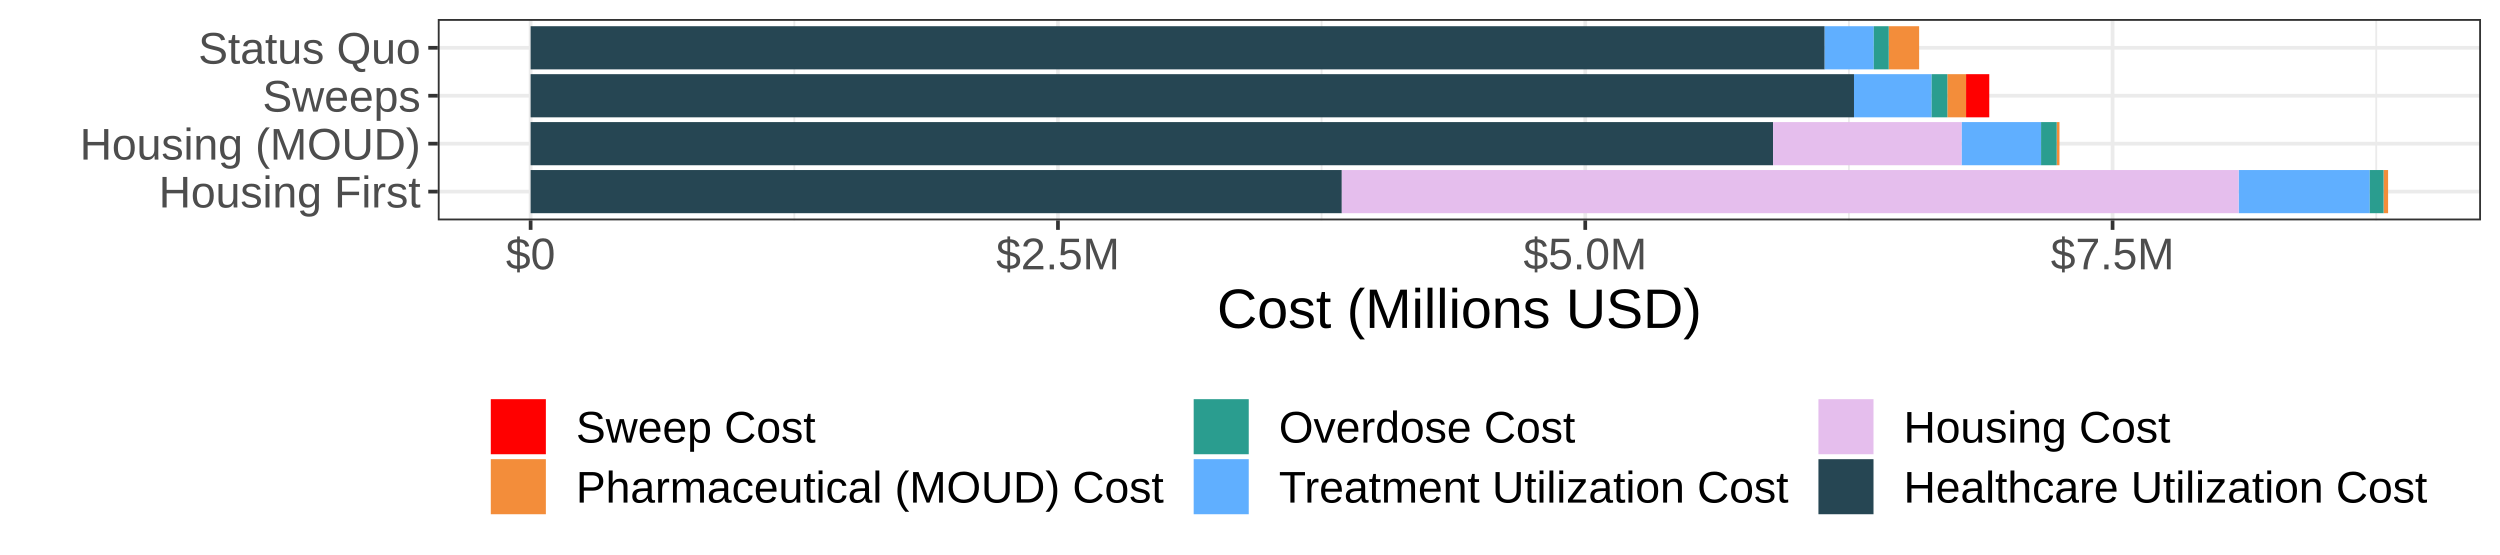
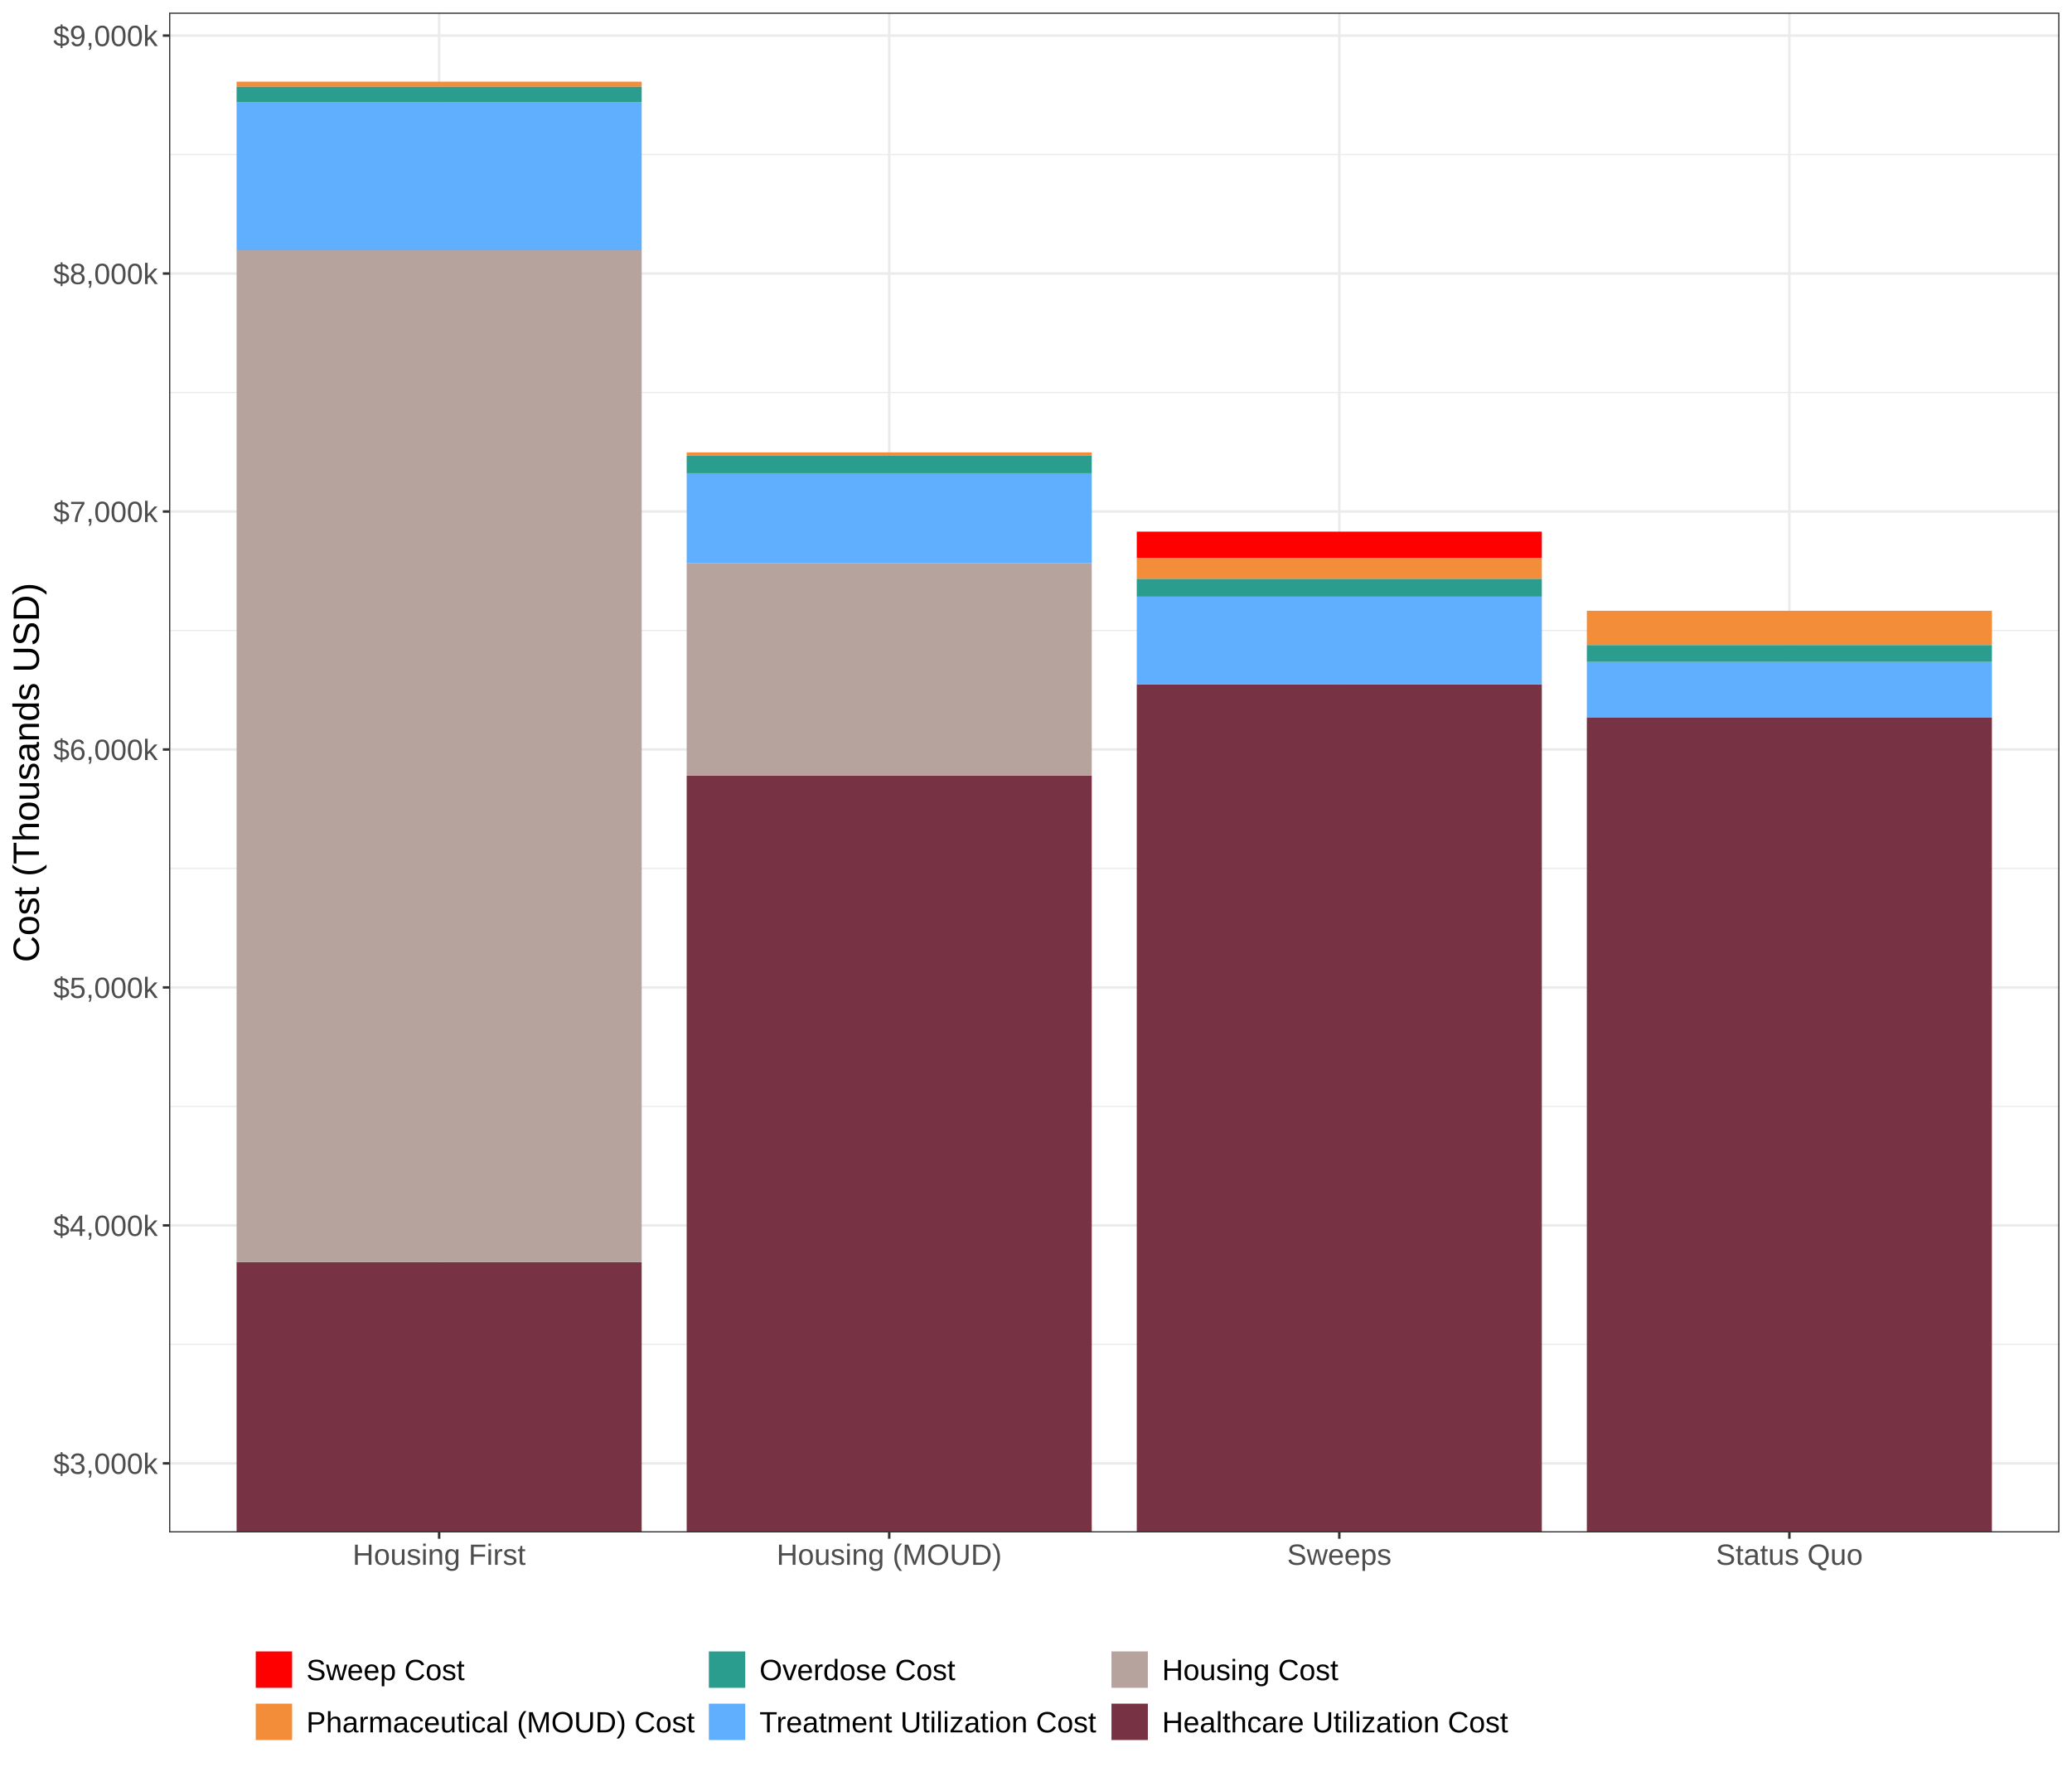
- <svg xmlns="http://www.w3.org/2000/svg" class="svglite" width="720.00pt" height="159.77pt" viewBox="0 0 720.00 159.77">
+ <svg xmlns="http://www.w3.org/2000/svg" class="svglite" width="903.00pt" height="770.00pt" viewBox="0 0 903.00 770.00">
  <defs>
    <style type="text/css">
    .svglite line, .svglite polyline, .svglite polygon, .svglite path, .svglite rect, .svglite circle {
      fill: none;
      stroke: #000000;
      stroke-linecap: round;
      stroke-linejoin: round;
      stroke-miterlimit: 10.00;
    }
    .svglite text {
      white-space: pre;
    }
  </style>
  </defs>
  <rect width="100%" height="100%" style="stroke: none; fill: #FFFFFF;" />
  <defs>
-     <clipPath id="cpMC4wMHw3MjAuMDB8MC4wMHwxNTkuNzc=">
-       <rect x="0.00" y="0.00" width="720.00" height="159.77" />
+     <clipPath id="cpMC4wMHw5MDMuMDB8MC4wMHw3NzAuMDA=">
+       <rect x="0.00" y="0.00" width="903.00" height="770.00" />
    </clipPath>
  </defs>
-   <g clip-path="url(#cpMC4wMHw3MjAuMDB8MC4wMHwxNTkuNzc=)">
-     <rect x="0.00" y="-0" width="720.00" height="159.77" style="stroke-width: 1.07; stroke: #FFFFFF; fill: #FFFFFF;" />
+   <g clip-path="url(#cpMC4wMHw5MDMuMDB8MC4wMHw3NzAuMDA=)">
+     <rect x="0.00" y="0.00" width="903.00" height="770.00" style="stroke-width: 1.07; stroke: #FFFFFF; fill: #FFFFFF;" />
  </g>
  <defs>
-     <clipPath id="cpMTI2LjA4fDcxNC41Mnw1LjQ4fDYzLjQ3">
-       <rect x="126.08" y="5.48" width="588.45" height="57.99" />
+     <clipPath id="cpNzMuNjl8ODk3LjUyfDUuNDh8NjY3Ljg2">
+       <rect x="73.69" y="5.48" width="823.83" height="662.38" />
    </clipPath>
  </defs>
-   <g clip-path="url(#cpMTI2LjA4fDcxNC41Mnw1LjQ4fDYzLjQ3)">
-     <rect x="126.08" y="5.48" width="588.45" height="57.99" style="stroke-width: 1.07; stroke: none; fill: #FFFFFF;" />
-     <polyline points="228.76,63.47 228.76,5.48 " style="stroke-width: 0.53; stroke: #EBEBEB; stroke-linecap: butt;" />
-     <polyline points="380.62,63.47 380.62,5.48 " style="stroke-width: 0.53; stroke: #EBEBEB; stroke-linecap: butt;" />
-     <polyline points="532.49,63.47 532.49,5.48 " style="stroke-width: 0.53; stroke: #EBEBEB; stroke-linecap: butt;" />
-     <polyline points="684.35,63.47 684.35,5.48 " style="stroke-width: 0.53; stroke: #EBEBEB; stroke-linecap: butt;" />
-     <polyline points="126.08,55.18 714.52,55.18 " style="stroke-width: 1.07; stroke: #EBEBEB; stroke-linecap: butt;" />
-     <polyline points="126.08,41.38 714.52,41.38 " style="stroke-width: 1.07; stroke: #EBEBEB; stroke-linecap: butt;" />
-     <polyline points="126.08,27.57 714.52,27.57 " style="stroke-width: 1.07; stroke: #EBEBEB; stroke-linecap: butt;" />
-     <polyline points="126.08,13.76 714.52,13.76 " style="stroke-width: 1.07; stroke: #EBEBEB; stroke-linecap: butt;" />
-     <polyline points="152.82,63.47 152.82,5.48 " style="stroke-width: 1.07; stroke: #EBEBEB; stroke-linecap: butt;" />
-     <polyline points="304.69,63.47 304.69,5.48 " style="stroke-width: 1.07; stroke: #EBEBEB; stroke-linecap: butt;" />
-     <polyline points="456.55,63.47 456.55,5.48 " style="stroke-width: 1.07; stroke: #EBEBEB; stroke-linecap: butt;" />
-     <polyline points="608.42,63.47 608.42,5.48 " style="stroke-width: 1.07; stroke: #EBEBEB; stroke-linecap: butt;" />
-     <rect x="152.82" y="48.97" width="233.62" height="12.43" style="stroke-width: 1.07; stroke: none; stroke-linecap: butt; stroke-linejoin: miter; fill: #264653;" />
-     <rect x="686.46" y="48.97" width="1.31" height="12.43" style="stroke-width: 1.07; stroke: none; stroke-linecap: butt; stroke-linejoin: miter; fill: #F38D3A;" />
-     <rect x="644.72" y="48.97" width="37.77" height="12.43" style="stroke-width: 1.07; stroke: none; stroke-linecap: butt; stroke-linejoin: miter; fill: #60AFFF;" />
-     <rect x="682.49" y="48.97" width="3.97" height="12.43" style="stroke-width: 1.07; stroke: none; stroke-linecap: butt; stroke-linejoin: miter; fill: #2A9D8F;" />
-     <rect x="687.77" y="48.97" width="0.00" height="12.43" style="stroke-width: 1.07; stroke: none; stroke-linecap: butt; stroke-linejoin: miter; fill: #FF0000;" />
-     <rect x="386.44" y="48.97" width="258.28" height="12.43" style="stroke-width: 1.07; stroke: none; stroke-linecap: butt; stroke-linejoin: miter; fill: #E5BEED;" />
-     <rect x="152.82" y="35.16" width="357.81" height="12.43" style="stroke-width: 1.07; stroke: none; stroke-linecap: butt; stroke-linejoin: miter; fill: #264653;" />
-     <rect x="592.33" y="35.16" width="0.80" height="12.43" style="stroke-width: 1.07; stroke: none; stroke-linecap: butt; stroke-linejoin: miter; fill: #F38D3A;" />
-     <rect x="564.92" y="35.16" width="22.91" height="12.43" style="stroke-width: 1.07; stroke: none; stroke-linecap: butt; stroke-linejoin: miter; fill: #60AFFF;" />
-     <rect x="587.83" y="35.16" width="4.50" height="12.43" style="stroke-width: 1.07; stroke: none; stroke-linecap: butt; stroke-linejoin: miter; fill: #2A9D8F;" />
-     <rect x="593.13" y="35.16" width="0.00" height="12.43" style="stroke-width: 1.07; stroke: none; stroke-linecap: butt; stroke-linejoin: miter; fill: #FF0000;" />
-     <rect x="510.64" y="35.16" width="54.29" height="12.43" style="stroke-width: 1.07; stroke: none; stroke-linecap: butt; stroke-linejoin: miter; fill: #E5BEED;" />
-     <rect x="152.82" y="21.36" width="381.13" height="12.43" style="stroke-width: 1.07; stroke: none; stroke-linecap: butt; stroke-linejoin: miter; fill: #264653;" />
-     <rect x="560.83" y="21.36" width="5.40" height="12.43" style="stroke-width: 1.07; stroke: none; stroke-linecap: butt; stroke-linejoin: miter; fill: #F38D3A;" />
-     <rect x="533.95" y="21.36" width="22.36" height="12.43" style="stroke-width: 1.07; stroke: none; stroke-linecap: butt; stroke-linejoin: miter; fill: #60AFFF;" />
-     <rect x="556.31" y="21.36" width="4.52" height="12.43" style="stroke-width: 1.07; stroke: none; stroke-linecap: butt; stroke-linejoin: miter; fill: #2A9D8F;" />
-     <rect x="566.23" y="21.36" width="6.68" height="12.43" style="stroke-width: 1.07; stroke: none; stroke-linecap: butt; stroke-linejoin: miter; fill: #FF0000;" />
-     <rect x="533.95" y="21.36" width="0.00" height="12.43" style="stroke-width: 1.07; stroke: none; stroke-linecap: butt; stroke-linejoin: miter; fill: #E5BEED;" />
-     <rect x="152.82" y="7.55" width="372.69" height="12.43" style="stroke-width: 1.07; stroke: none; stroke-linecap: butt; stroke-linejoin: miter; fill: #264653;" />
-     <rect x="543.95" y="7.55" width="8.76" height="12.43" style="stroke-width: 1.07; stroke: none; stroke-linecap: butt; stroke-linejoin: miter; fill: #F38D3A;" />
-     <rect x="525.51" y="7.55" width="14.14" height="12.43" style="stroke-width: 1.07; stroke: none; stroke-linecap: butt; stroke-linejoin: miter; fill: #60AFFF;" />
-     <rect x="539.65" y="7.55" width="4.30" height="12.43" style="stroke-width: 1.07; stroke: none; stroke-linecap: butt; stroke-linejoin: miter; fill: #2A9D8F;" />
-     <rect x="552.71" y="7.55" width="0.00" height="12.43" style="stroke-width: 1.07; stroke: none; stroke-linecap: butt; stroke-linejoin: miter; fill: #FF0000;" />
-     <rect x="525.51" y="7.55" width="0.00" height="12.43" style="stroke-width: 1.07; stroke: none; stroke-linecap: butt; stroke-linejoin: miter; fill: #E5BEED;" />
-     <rect x="126.08" y="5.48" width="588.45" height="57.99" style="stroke-width: 1.07; stroke: #333333;" />
+   <g clip-path="url(#cpNzMuNjl8ODk3LjUyfDUuNDh8NjY3Ljg2)">
+     <rect x="73.69" y="5.48" width="823.83" height="662.38" style="stroke-width: 1.07; stroke: none; fill: #FFFFFF;" />
+     <polyline points="73.69,585.90 897.52,585.90 " style="stroke-width: 0.53; stroke: #EBEBEB; stroke-linecap: butt;" />
+     <polyline points="73.69,482.19 897.52,482.19 " style="stroke-width: 0.53; stroke: #EBEBEB; stroke-linecap: butt;" />
+     <polyline points="73.69,378.48 897.52,378.48 " style="stroke-width: 0.53; stroke: #EBEBEB; stroke-linecap: butt;" />
+     <polyline points="73.69,274.77 897.52,274.77 " style="stroke-width: 0.53; stroke: #EBEBEB; stroke-linecap: butt;" />
+     <polyline points="73.69,171.06 897.52,171.06 " style="stroke-width: 0.53; stroke: #EBEBEB; stroke-linecap: butt;" />
+     <polyline points="73.69,67.35 897.52,67.35 " style="stroke-width: 0.53; stroke: #EBEBEB; stroke-linecap: butt;" />
+     <polyline points="73.69,637.75 897.52,637.75 " style="stroke-width: 1.07; stroke: #EBEBEB; stroke-linecap: butt;" />
+     <polyline points="73.69,534.05 897.52,534.05 " style="stroke-width: 1.07; stroke: #EBEBEB; stroke-linecap: butt;" />
+     <polyline points="73.69,430.34 897.52,430.34 " style="stroke-width: 1.07; stroke: #EBEBEB; stroke-linecap: butt;" />
+     <polyline points="73.69,326.63 897.52,326.63 " style="stroke-width: 1.07; stroke: #EBEBEB; stroke-linecap: butt;" />
+     <polyline points="73.69,222.92 897.52,222.92 " style="stroke-width: 1.07; stroke: #EBEBEB; stroke-linecap: butt;" />
+     <polyline points="73.69,119.21 897.52,119.21 " style="stroke-width: 1.07; stroke: #EBEBEB; stroke-linecap: butt;" />
+     <polyline points="73.69,15.50 897.52,15.50 " style="stroke-width: 1.07; stroke: #EBEBEB; stroke-linecap: butt;" />
+     <polyline points="191.38,667.86 191.38,5.48 " style="stroke-width: 1.07; stroke: #EBEBEB; stroke-linecap: butt;" />
+     <polyline points="387.53,667.86 387.53,5.48 " style="stroke-width: 1.07; stroke: #EBEBEB; stroke-linecap: butt;" />
+     <polyline points="583.68,667.86 583.68,5.48 " style="stroke-width: 1.07; stroke: #EBEBEB; stroke-linecap: butt;" />
+     <polyline points="779.83,667.86 779.83,5.48 " style="stroke-width: 1.07; stroke: #EBEBEB; stroke-linecap: butt;" />
+     <rect x="103.11" y="550.03" width="176.54" height="398.85" style="stroke-width: 1.07; stroke: none; stroke-linecap: butt; stroke-linejoin: miter; fill: #773344;" />
+     <rect x="103.11" y="35.59" width="176.54" height="2.24" style="stroke-width: 1.07; stroke: none; stroke-linecap: butt; stroke-linejoin: miter; fill: #F38D3A;" />
+     <rect x="103.11" y="44.61" width="176.54" height="64.48" style="stroke-width: 1.07; stroke: none; stroke-linecap: butt; stroke-linejoin: miter; fill: #60AFFF;" />
+     <rect x="103.11" y="37.83" width="176.54" height="6.78" style="stroke-width: 1.07; stroke: none; stroke-linecap: butt; stroke-linejoin: miter; fill: #2A9D8F;" />
+     <rect x="103.11" y="35.59" width="176.54" height="0.00" style="stroke-width: 1.07; stroke: none; stroke-linecap: butt; stroke-linejoin: miter; fill: #FF0000;" />
+     <rect x="103.11" y="109.09" width="176.54" height="440.94" style="stroke-width: 1.07; stroke: none; stroke-linecap: butt; stroke-linejoin: miter; fill: #B6A39E;" />
+     <rect x="299.26" y="338.01" width="176.54" height="610.88" style="stroke-width: 1.07; stroke: none; stroke-linecap: butt; stroke-linejoin: miter; fill: #773344;" />
+     <rect x="299.26" y="197.16" width="176.54" height="1.36" style="stroke-width: 1.07; stroke: none; stroke-linecap: butt; stroke-linejoin: miter; fill: #F38D3A;" />
+     <rect x="299.26" y="206.22" width="176.54" height="39.11" style="stroke-width: 1.07; stroke: none; stroke-linecap: butt; stroke-linejoin: miter; fill: #60AFFF;" />
+     <rect x="299.26" y="198.53" width="176.54" height="7.69" style="stroke-width: 1.07; stroke: none; stroke-linecap: butt; stroke-linejoin: miter; fill: #2A9D8F;" />
+     <rect x="299.26" y="197.16" width="176.54" height="0.00" style="stroke-width: 1.07; stroke: none; stroke-linecap: butt; stroke-linejoin: miter; fill: #FF0000;" />
+     <rect x="299.26" y="245.33" width="176.54" height="92.68" style="stroke-width: 1.07; stroke: none; stroke-linecap: butt; stroke-linejoin: miter; fill: #B6A39E;" />
+     <rect x="495.41" y="298.20" width="176.54" height="650.69" style="stroke-width: 1.07; stroke: none; stroke-linecap: butt; stroke-linejoin: miter; fill: #773344;" />
+     <rect x="495.41" y="243.10" width="176.54" height="9.22" style="stroke-width: 1.07; stroke: none; stroke-linecap: butt; stroke-linejoin: miter; fill: #F38D3A;" />
+     <rect x="495.41" y="260.03" width="176.54" height="38.17" style="stroke-width: 1.07; stroke: none; stroke-linecap: butt; stroke-linejoin: miter; fill: #60AFFF;" />
+     <rect x="495.41" y="252.31" width="176.54" height="7.71" style="stroke-width: 1.07; stroke: none; stroke-linecap: butt; stroke-linejoin: miter; fill: #2A9D8F;" />
+     <rect x="495.41" y="231.69" width="176.54" height="11.41" style="stroke-width: 1.07; stroke: none; stroke-linecap: butt; stroke-linejoin: miter; fill: #FF0000;" />
+     <rect x="495.41" y="298.20" width="176.54" height="0.00" style="stroke-width: 1.07; stroke: none; stroke-linecap: butt; stroke-linejoin: miter; fill: #B6A39E;" />
+     <rect x="691.56" y="312.61" width="176.54" height="636.27" style="stroke-width: 1.07; stroke: none; stroke-linecap: butt; stroke-linejoin: miter; fill: #773344;" />
+     <rect x="691.56" y="266.18" width="176.54" height="14.96" style="stroke-width: 1.07; stroke: none; stroke-linecap: butt; stroke-linejoin: miter; fill: #F38D3A;" />
+     <rect x="691.56" y="288.47" width="176.54" height="24.14" style="stroke-width: 1.07; stroke: none; stroke-linecap: butt; stroke-linejoin: miter; fill: #60AFFF;" />
+     <rect x="691.56" y="281.14" width="176.54" height="7.33" style="stroke-width: 1.07; stroke: none; stroke-linecap: butt; stroke-linejoin: miter; fill: #2A9D8F;" />
+     <rect x="691.56" y="266.18" width="176.54" height="0.00" style="stroke-width: 1.07; stroke: none; stroke-linecap: butt; stroke-linejoin: miter; fill: #FF0000;" />
+     <rect x="691.56" y="312.61" width="176.54" height="0.00" style="stroke-width: 1.07; stroke: none; stroke-linecap: butt; stroke-linejoin: miter; fill: #B6A39E;" />
+     <rect x="73.69" y="5.48" width="823.83" height="662.38" style="stroke-width: 1.07; stroke: #333333;" />
  </g>
-   <g clip-path="url(#cpMC4wMHw3MjAuMDB8MC4wMHwxNTkuNzc=)">
-     <text x="121.14" y="59.76" text-anchor="end" style="font-size: 12.80px;fill: #4D4D4D; font-family: &quot;Arial&quot;;" textLength="75.37px" lengthAdjust="spacingAndGlyphs">Housing First</text>
-     <text x="121.14" y="45.96" text-anchor="end" style="font-size: 12.80px;fill: #4D4D4D; font-family: &quot;Arial&quot;;" textLength="98.10px" lengthAdjust="spacingAndGlyphs">Housing (MOUD)</text>
-     <text x="121.14" y="32.15" text-anchor="end" style="font-size: 12.80px;fill: #4D4D4D; font-family: &quot;Arial&quot;;" textLength="45.51px" lengthAdjust="spacingAndGlyphs">Sweeps</text>
-     <text x="121.14" y="18.34" text-anchor="end" style="font-size: 12.80px;fill: #4D4D4D; font-family: &quot;Arial&quot;;" textLength="64.01px" lengthAdjust="spacingAndGlyphs">Status Quo</text>
-     <polyline points="123.34,55.18 126.08,55.18 " style="stroke-width: 1.07; stroke: #333333; stroke-linecap: butt;" />
-     <polyline points="123.34,41.38 126.08,41.38 " style="stroke-width: 1.07; stroke: #333333; stroke-linecap: butt;" />
-     <polyline points="123.34,27.57 126.08,27.57 " style="stroke-width: 1.07; stroke: #333333; stroke-linecap: butt;" />
-     <polyline points="123.34,13.76 126.08,13.76 " style="stroke-width: 1.07; stroke: #333333; stroke-linecap: butt;" />
-     <polyline points="152.82,66.21 152.82,63.47 " style="stroke-width: 1.07; stroke: #333333; stroke-linecap: butt;" />
-     <polyline points="304.69,66.21 304.69,63.47 " style="stroke-width: 1.07; stroke: #333333; stroke-linecap: butt;" />
-     <polyline points="456.55,66.21 456.55,63.47 " style="stroke-width: 1.07; stroke: #333333; stroke-linecap: butt;" />
-     <polyline points="608.42,66.21 608.42,63.47 " style="stroke-width: 1.07; stroke: #333333; stroke-linecap: butt;" />
-     <text x="152.82" y="77.56" text-anchor="middle" style="font-size: 12.80px;fill: #4D4D4D; font-family: &quot;Arial&quot;;" textLength="14.23px" lengthAdjust="spacingAndGlyphs">$0</text>
-     <text x="304.69" y="77.56" text-anchor="middle" style="font-size: 12.80px;fill: #4D4D4D; font-family: &quot;Arial&quot;;" textLength="35.55px" lengthAdjust="spacingAndGlyphs">$2.5M</text>
-     <text x="456.55" y="77.56" text-anchor="middle" style="font-size: 12.80px;fill: #4D4D4D; font-family: &quot;Arial&quot;;" textLength="35.55px" lengthAdjust="spacingAndGlyphs">$5.0M</text>
-     <text x="608.42" y="77.56" text-anchor="middle" style="font-size: 12.80px;fill: #4D4D4D; font-family: &quot;Arial&quot;;" textLength="35.55px" lengthAdjust="spacingAndGlyphs">$7.5M</text>
-     <text x="420.30" y="94.44" text-anchor="middle" style="font-size: 16.00px; font-family: &quot;Arial&quot;;" textLength="139.57px" lengthAdjust="spacingAndGlyphs">Cost (Millions USD)</text>
-     <rect x="127.19" y="108.77" width="577.30" height="45.52" style="stroke-width: 1.07; stroke: none; fill: #FFFFFF;" />
-     <rect x="140.64" y="114.25" width="17.28" height="17.28" style="stroke-width: 1.07; stroke: none; fill: #FFFFFF;" />
-     <rect x="141.35" y="114.96" width="15.86" height="15.86" style="stroke-width: 1.07; stroke: none; stroke-linecap: butt; stroke-linejoin: miter; fill: #FF0000;" />
-     <rect x="140.64" y="131.53" width="17.28" height="17.28" style="stroke-width: 1.07; stroke: none; fill: #FFFFFF;" />
-     <rect x="141.35" y="132.24" width="15.86" height="15.86" style="stroke-width: 1.07; stroke: none; stroke-linecap: butt; stroke-linejoin: miter; fill: #F38D3A;" />
-     <rect x="343.07" y="114.25" width="17.28" height="17.28" style="stroke-width: 1.07; stroke: none; fill: #FFFFFF;" />
-     <rect x="343.78" y="114.96" width="15.86" height="15.86" style="stroke-width: 1.07; stroke: none; stroke-linecap: butt; stroke-linejoin: miter; fill: #2A9D8F;" />
-     <rect x="343.07" y="131.53" width="17.28" height="17.28" style="stroke-width: 1.07; stroke: none; fill: #FFFFFF;" />
-     <rect x="343.78" y="132.24" width="15.86" height="15.86" style="stroke-width: 1.07; stroke: none; stroke-linecap: butt; stroke-linejoin: miter; fill: #60AFFF;" />
-     <rect x="523.00" y="114.25" width="17.28" height="17.28" style="stroke-width: 1.07; stroke: none; fill: #FFFFFF;" />
-     <rect x="523.71" y="114.96" width="15.86" height="15.86" style="stroke-width: 1.07; stroke: none; stroke-linecap: butt; stroke-linejoin: miter; fill: #E5BEED;" />
-     <rect x="523.00" y="131.53" width="17.28" height="17.28" style="stroke-width: 1.07; stroke: none; fill: #FFFFFF;" />
-     <rect x="523.71" y="132.24" width="15.86" height="15.86" style="stroke-width: 1.07; stroke: none; stroke-linecap: butt; stroke-linejoin: miter; fill: #264653;" />
-     <text x="165.89" y="127.47" style="font-size: 12.80px; font-family: &quot;Arial&quot;;" textLength="68.98px" lengthAdjust="spacingAndGlyphs">Sweep Cost</text>
-     <text x="165.89" y="144.75" style="font-size: 12.80px; font-family: &quot;Arial&quot;;" textLength="169.21px" lengthAdjust="spacingAndGlyphs">Pharmaceutical (MOUD) Cost</text>
-     <text x="368.32" y="127.47" style="font-size: 12.80px; font-family: &quot;Arial&quot;;" textLength="85.33px" lengthAdjust="spacingAndGlyphs">Overdose Cost</text>
-     <text x="368.32" y="144.75" style="font-size: 12.80px; font-family: &quot;Arial&quot;;" textLength="146.71px" lengthAdjust="spacingAndGlyphs">Treatment Utilization Cost</text>
-     <text x="548.25" y="127.47" style="font-size: 12.80px; font-family: &quot;Arial&quot;;" textLength="76.80px" lengthAdjust="spacingAndGlyphs">Housing Cost</text>
-     <text x="548.25" y="144.75" style="font-size: 12.80px; font-family: &quot;Arial&quot;;" textLength="150.76px" lengthAdjust="spacingAndGlyphs">Healthcare Utilization Cost</text>
+   <g clip-path="url(#cpMC4wMHw5MDMuMDB8MC4wMHw3NzAuMDA=)">
+     <text x="68.76" y="642.34" text-anchor="end" style="font-size: 12.80px;fill: #4D4D4D; font-family: &quot;Arial&quot;;" textLength="45.53px" lengthAdjust="spacingAndGlyphs">$3,000k</text>
+     <text x="68.76" y="538.64" text-anchor="end" style="font-size: 12.80px;fill: #4D4D4D; font-family: &quot;Arial&quot;;" textLength="45.53px" lengthAdjust="spacingAndGlyphs">$4,000k</text>
+     <text x="68.76" y="434.93" text-anchor="end" style="font-size: 12.80px;fill: #4D4D4D; font-family: &quot;Arial&quot;;" textLength="45.53px" lengthAdjust="spacingAndGlyphs">$5,000k</text>
+     <text x="68.76" y="331.22" text-anchor="end" style="font-size: 12.80px;fill: #4D4D4D; font-family: &quot;Arial&quot;;" textLength="45.53px" lengthAdjust="spacingAndGlyphs">$6,000k</text>
+     <text x="68.76" y="227.51" text-anchor="end" style="font-size: 12.80px;fill: #4D4D4D; font-family: &quot;Arial&quot;;" textLength="45.53px" lengthAdjust="spacingAndGlyphs">$7,000k</text>
+     <text x="68.76" y="123.80" text-anchor="end" style="font-size: 12.80px;fill: #4D4D4D; font-family: &quot;Arial&quot;;" textLength="45.53px" lengthAdjust="spacingAndGlyphs">$8,000k</text>
+     <text x="68.76" y="20.09" text-anchor="end" style="font-size: 12.80px;fill: #4D4D4D; font-family: &quot;Arial&quot;;" textLength="45.53px" lengthAdjust="spacingAndGlyphs">$9,000k</text>
+     <polyline points="70.95,637.75 73.69,637.75 " style="stroke-width: 1.07; stroke: #333333; stroke-linecap: butt;" />
+     <polyline points="70.95,534.05 73.69,534.05 " style="stroke-width: 1.07; stroke: #333333; stroke-linecap: butt;" />
+     <polyline points="70.95,430.34 73.69,430.34 " style="stroke-width: 1.07; stroke: #333333; stroke-linecap: butt;" />
+     <polyline points="70.95,326.63 73.69,326.63 " style="stroke-width: 1.07; stroke: #333333; stroke-linecap: butt;" />
+     <polyline points="70.95,222.92 73.69,222.92 " style="stroke-width: 1.07; stroke: #333333; stroke-linecap: butt;" />
+     <polyline points="70.95,119.21 73.69,119.21 " style="stroke-width: 1.07; stroke: #333333; stroke-linecap: butt;" />
+     <polyline points="70.95,15.50 73.69,15.50 " style="stroke-width: 1.07; stroke: #333333; stroke-linecap: butt;" />
+     <polyline points="191.38,670.60 191.38,667.86 " style="stroke-width: 1.07; stroke: #333333; stroke-linecap: butt;" />
+     <polyline points="387.53,670.60 387.53,667.86 " style="stroke-width: 1.07; stroke: #333333; stroke-linecap: butt;" />
+     <polyline points="583.68,670.60 583.68,667.86 " style="stroke-width: 1.07; stroke: #333333; stroke-linecap: butt;" />
+     <polyline points="779.83,670.60 779.83,667.86 " style="stroke-width: 1.07; stroke: #333333; stroke-linecap: butt;" />
+     <text x="191.38" y="681.97" text-anchor="middle" style="font-size: 12.80px;fill: #4D4D4D; font-family: &quot;Arial&quot;;" textLength="75.38px" lengthAdjust="spacingAndGlyphs">Housing First</text>
+     <text x="387.53" y="681.97" text-anchor="middle" style="font-size: 12.80px;fill: #4D4D4D; font-family: &quot;Arial&quot;;" textLength="98.13px" lengthAdjust="spacingAndGlyphs">Housing (MOUD)</text>
+     <text x="583.68" y="681.97" text-anchor="middle" style="font-size: 12.80px;fill: #4D4D4D; font-family: &quot;Arial&quot;;" textLength="45.52px" lengthAdjust="spacingAndGlyphs">Sweeps</text>
+     <text x="779.83" y="681.97" text-anchor="middle" style="font-size: 12.80px;fill: #4D4D4D; font-family: &quot;Arial&quot;;" textLength="64.01px" lengthAdjust="spacingAndGlyphs">Status Quo</text>
+     <text transform="translate(16.96,336.67) rotate(-90)" text-anchor="middle" style="font-size: 16.00px; font-family: &quot;Arial&quot;;" textLength="165.38px" lengthAdjust="spacingAndGlyphs">Cost (Thousands USD)</text>
+     <rect x="99.78" y="713.52" width="562.92" height="51.00" style="stroke-width: 1.07; stroke: none; fill: #FFFFFF;" />
+     <rect x="110.74" y="719.00" width="17.28" height="17.28" style="stroke-width: 1.07; stroke: none; fill: #FFFFFF;" />
+     <rect x="111.45" y="719.71" width="15.86" height="15.86" style="stroke-width: 1.07; stroke: none; stroke-linecap: butt; stroke-linejoin: miter; fill: #FF0000;" />
+     <rect x="110.74" y="741.76" width="17.28" height="17.28" style="stroke-width: 1.07; stroke: none; fill: #FFFFFF;" />
+     <rect x="111.45" y="742.47" width="15.86" height="15.86" style="stroke-width: 1.07; stroke: none; stroke-linecap: butt; stroke-linejoin: miter; fill: #F38D3A;" />
+     <rect x="308.22" y="719.00" width="17.28" height="17.28" style="stroke-width: 1.07; stroke: none; fill: #FFFFFF;" />
+     <rect x="308.93" y="719.71" width="15.86" height="15.86" style="stroke-width: 1.07; stroke: none; stroke-linecap: butt; stroke-linejoin: miter; fill: #2A9D8F;" />
+     <rect x="308.22" y="741.76" width="17.28" height="17.28" style="stroke-width: 1.07; stroke: none; fill: #FFFFFF;" />
+     <rect x="308.93" y="742.47" width="15.86" height="15.86" style="stroke-width: 1.07; stroke: none; stroke-linecap: butt; stroke-linejoin: miter; fill: #60AFFF;" />
+     <rect x="483.68" y="719.00" width="17.28" height="17.28" style="stroke-width: 1.07; stroke: none; fill: #FFFFFF;" />
+     <rect x="484.39" y="719.71" width="15.86" height="15.86" style="stroke-width: 1.07; stroke: none; stroke-linecap: butt; stroke-linejoin: miter; fill: #B6A39E;" />
+     <rect x="483.68" y="741.76" width="17.28" height="17.28" style="stroke-width: 1.07; stroke: none; fill: #FFFFFF;" />
+     <rect x="484.39" y="742.47" width="15.86" height="15.86" style="stroke-width: 1.07; stroke: none; stroke-linecap: butt; stroke-linejoin: miter; fill: #773344;" />
+     <text x="133.50" y="732.23" style="font-size: 12.80px; font-family: &quot;Arial&quot;;" textLength="68.99px" lengthAdjust="spacingAndGlyphs">Sweep Cost</text>
+     <text x="133.50" y="754.99" style="font-size: 12.80px; font-family: &quot;Arial&quot;;" textLength="169.24px" lengthAdjust="spacingAndGlyphs">Pharmaceutical (MOUD) Cost</text>
+     <text x="330.98" y="732.23" style="font-size: 12.80px; font-family: &quot;Arial&quot;;" textLength="85.34px" lengthAdjust="spacingAndGlyphs">Overdose Cost</text>
+     <text x="330.98" y="754.99" style="font-size: 12.80px; font-family: &quot;Arial&quot;;" textLength="147.22px" lengthAdjust="spacingAndGlyphs">Treatment Utilization Cost</text>
+     <text x="506.44" y="732.23" style="font-size: 12.80px; font-family: &quot;Arial&quot;;" textLength="76.82px" lengthAdjust="spacingAndGlyphs">Housing Cost</text>
+     <text x="506.44" y="754.99" style="font-size: 12.80px; font-family: &quot;Arial&quot;;" textLength="150.78px" lengthAdjust="spacingAndGlyphs">Healthcare Utilization Cost</text>
  </g>
</svg>
